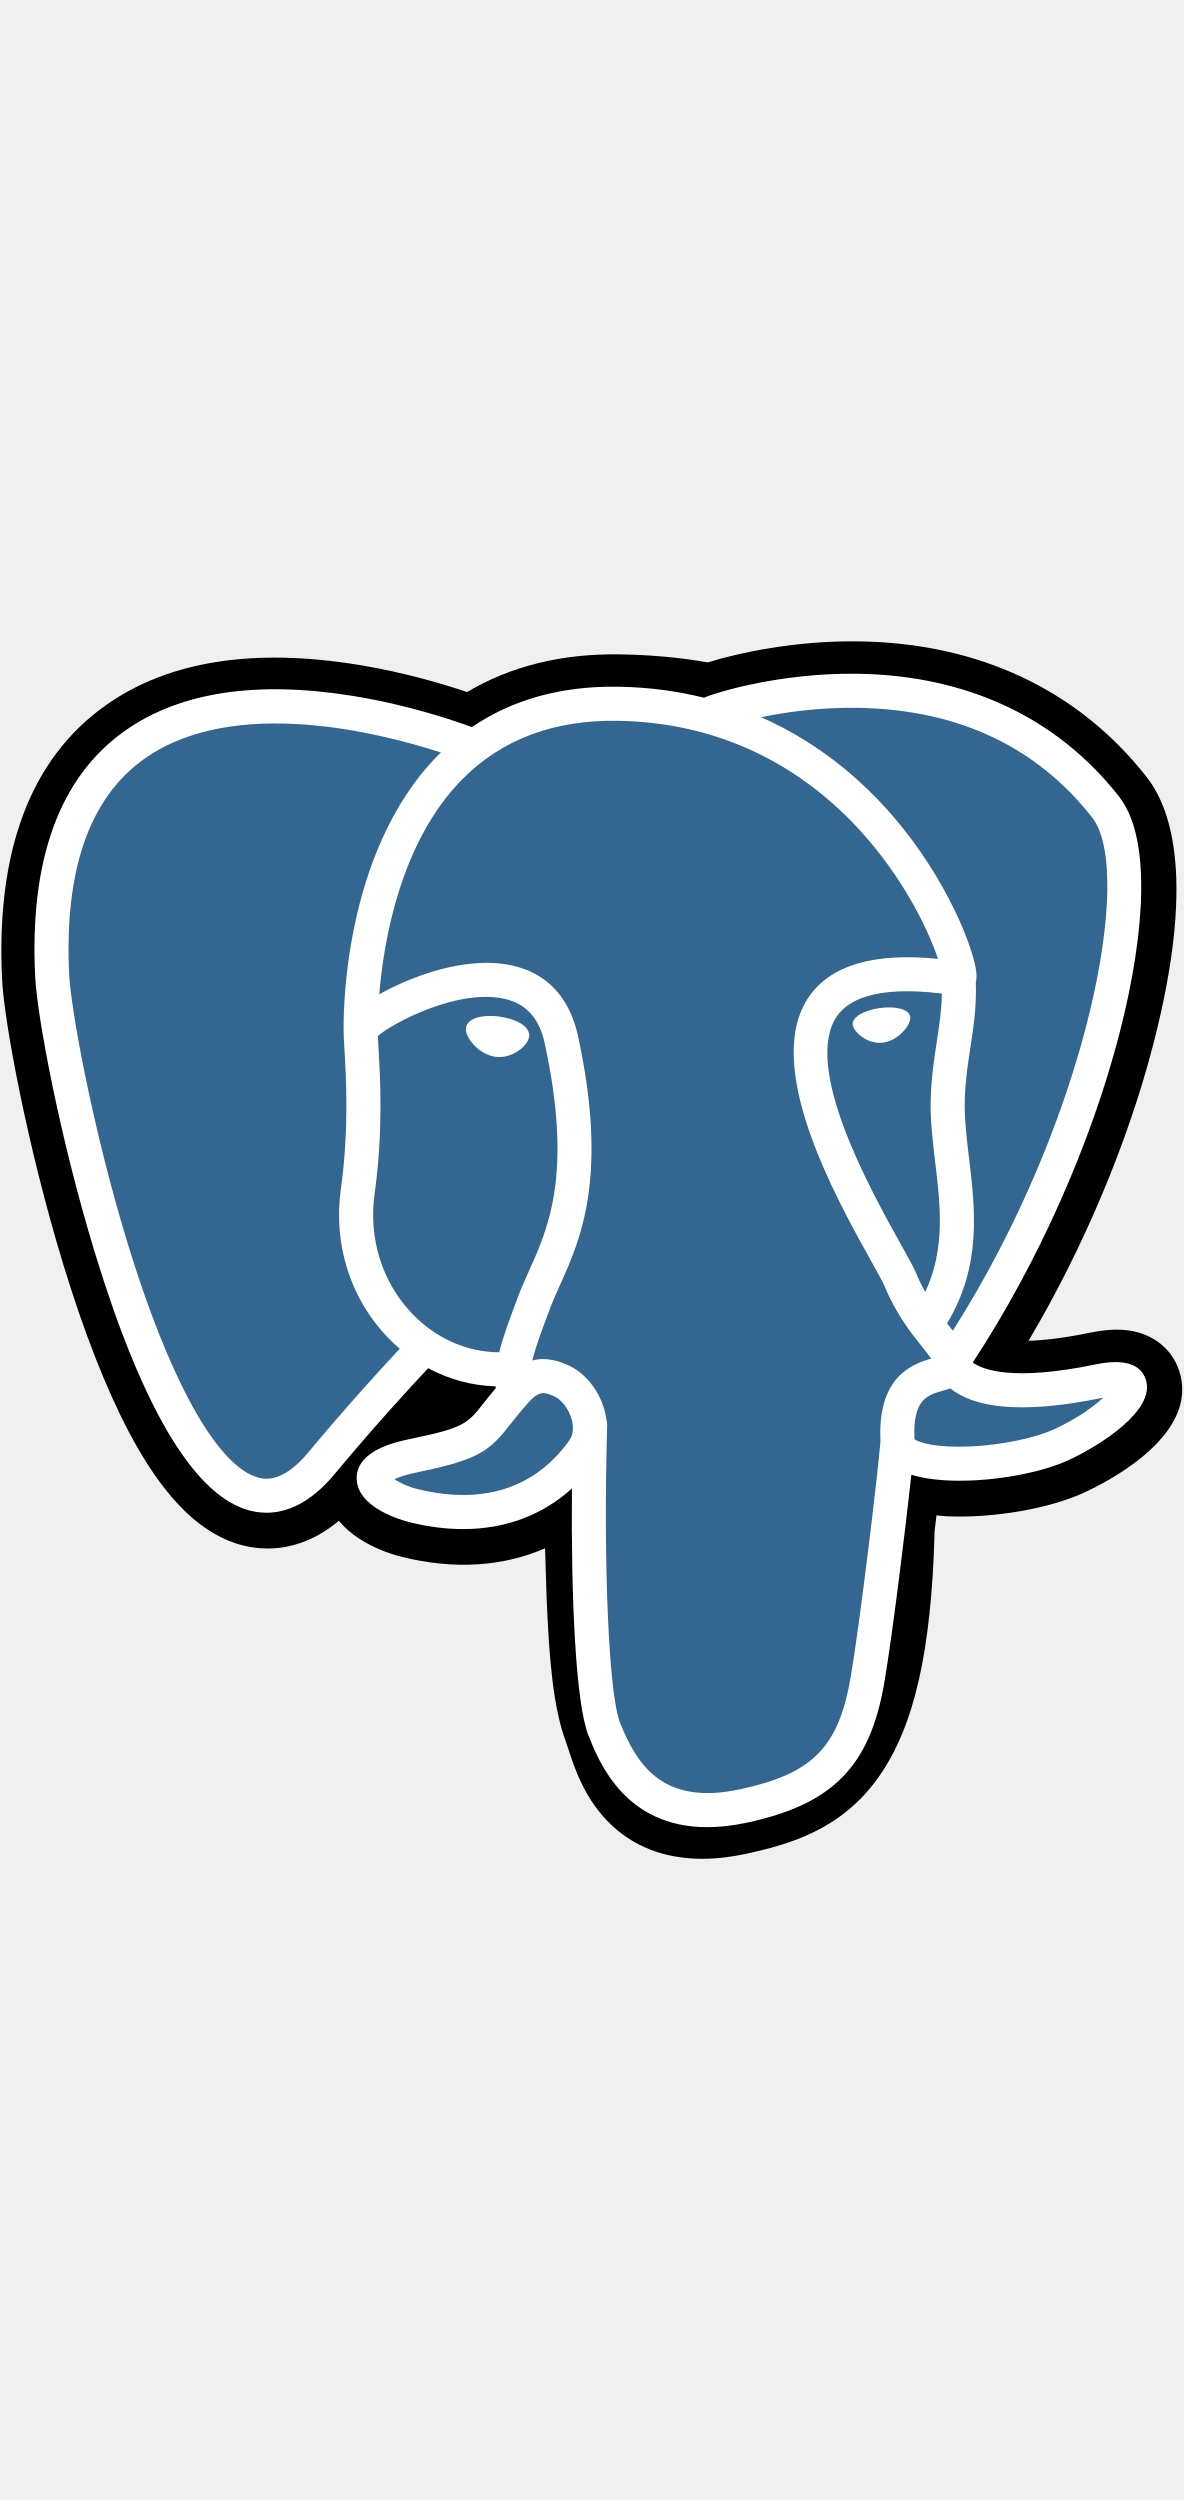
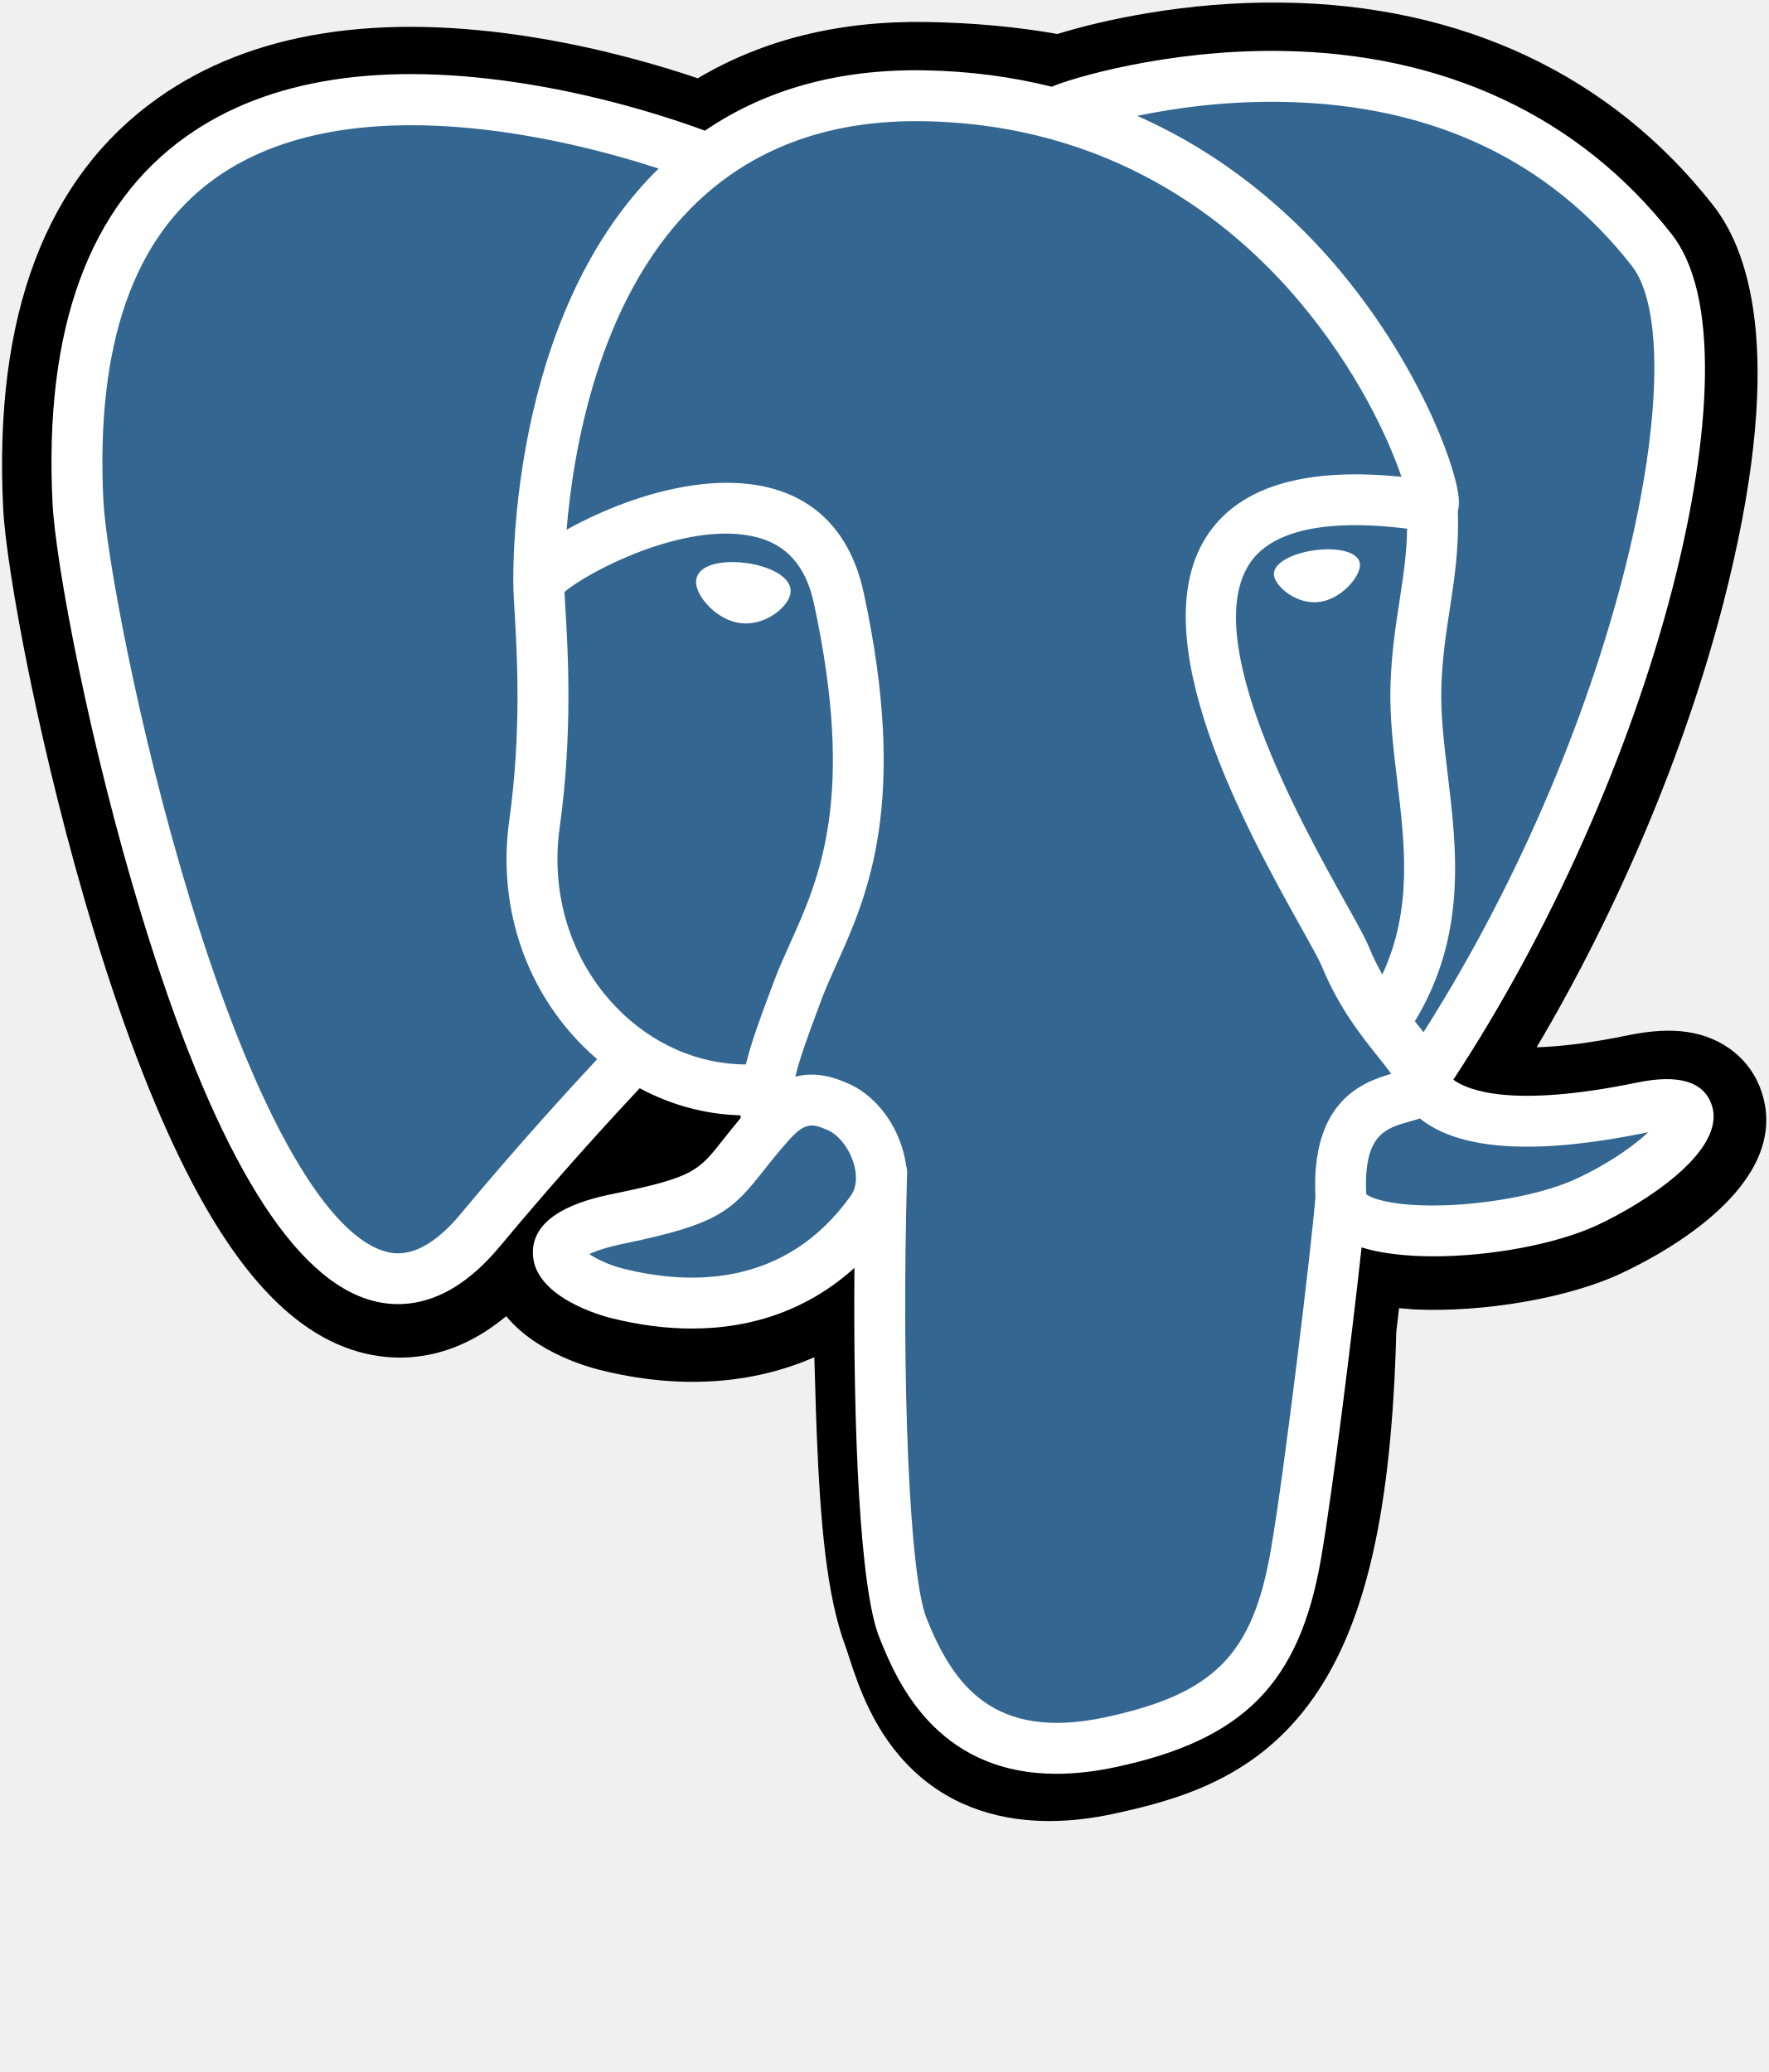
- <svg xmlns="http://www.w3.org/2000/svg" width="125px" height="264px" viewBox="0 0 256 264" version="1.1" preserveAspectRatio="xMidYMid">
+ <svg xmlns="http://www.w3.org/2000/svg" width="" height="120" viewBox="0 0 256 300" version="1.1" preserveAspectRatio="xMidYMid">
  <g>
    <path d="M255.008,158.086 C253.473,153.437 249.452,150.199 244.252,149.422 C241.8,149.056 238.992,149.212 235.669,149.897 C229.877,151.092 225.58,151.547 222.444,151.635 C234.281,131.65 243.906,108.86 249.447,87.407 C258.406,52.718 253.619,36.915 248.024,29.767 C233.217,10.848 211.614,0.683 185.552,0.372 C171.649,0.202 159.444,2.947 153.077,4.921 C147.149,3.875 140.775,3.291 134.086,3.183 C121.55,2.983 110.473,5.716 101.008,11.333 C95.767,9.561 87.358,7.063 77.646,5.469 C54.804,1.719 36.394,4.641 22.928,14.154 C6.622,25.672 -0.937,45.684 0.461,73.634 C0.905,82.508 5.869,109.508 13.685,135.114 C18.177,149.832 22.967,162.054 27.922,171.444 C34.949,184.759 42.468,192.6 50.909,195.416 C55.64,196.992 64.236,198.096 73.277,190.567 C74.423,191.954 75.952,193.333 77.981,194.614 C80.558,196.239 83.709,197.567 86.856,198.354 C98.197,201.189 108.82,200.48 117.883,196.506 C117.939,198.118 117.982,199.658 118.018,200.988 C118.079,203.145 118.138,205.26 118.217,207.238 C118.754,220.612 119.664,231.011 122.36,238.287 C122.508,238.688 122.707,239.297 122.917,239.944 C124.262,244.062 126.511,250.956 132.233,256.355 C138.158,261.948 145.325,263.663 151.889,263.663 C155.181,263.663 158.322,263.231 161.077,262.641 C170.897,260.536 182.05,257.33 190.118,245.842 C197.746,234.982 201.454,218.625 202.125,192.851 C202.212,192.123 202.292,191.427 202.369,190.764 C202.422,190.316 202.475,189.859 202.529,189.402 L204.326,189.56 L204.789,189.591 C214.791,190.047 227.021,187.926 234.532,184.437 C240.467,181.683 259.486,171.642 255.008,158.086" fill="#000000" />
    <path d="M237.906,160.722 C208.166,166.857 206.121,156.788 206.121,156.788 C237.522,110.195 250.648,51.052 239.32,36.577 C208.417,-2.908 154.922,15.766 154.029,16.25 L153.742,16.302 C147.866,15.082 141.291,14.356 133.9,14.235 C120.444,14.014 110.236,17.763 102.49,23.637 C102.49,23.637 7.06,-15.677 11.499,73.081 C12.443,91.963 38.563,215.954 69.717,178.503 C81.104,164.808 92.106,153.229 92.106,153.229 C97.571,156.859 104.113,158.711 110.971,158.046 L111.504,157.594 C111.338,159.294 111.414,160.957 111.717,162.926 C103.691,171.893 106.05,173.467 90.006,176.77 C73.771,180.116 83.308,186.072 89.535,187.629 C97.084,189.517 114.548,192.191 126.348,175.672 L125.878,177.557 C129.022,180.076 131.23,193.94 130.86,206.509 C130.49,219.077 130.243,227.706 132.721,234.446 C135.199,241.186 137.668,256.351 158.76,251.832 C176.383,248.055 185.516,238.268 186.787,221.943 C187.688,210.336 189.729,212.052 189.857,201.675 L191.494,196.763 C193.381,181.03 191.794,175.954 202.651,178.315 L205.29,178.547 C213.282,178.91 223.741,177.261 229.88,174.408 C243.098,168.274 250.938,158.031 237.904,160.722 L237.906,160.722" fill="#336791" />
    <path d="M108.076,81.525 C105.397,81.152 102.969,81.497 101.741,82.427 C101.05,82.95 100.837,83.556 100.779,83.973 C100.625,85.078 101.4,86.3 101.875,86.93 C103.221,88.714 105.187,89.94 107.133,90.21 C107.415,90.249 107.696,90.268 107.975,90.268 C111.22,90.268 114.171,87.741 114.431,85.876 C114.756,83.54 111.365,81.983 108.076,81.525" fill="#FFFFFF" />
    <path d="M196.86,81.599 L196.86,81.599 C196.604,79.768 193.346,79.246 190.254,79.676 C187.166,80.106 184.172,81.5 184.422,83.335 C184.623,84.762 187.199,87.198 190.249,87.198 C190.507,87.198 190.767,87.181 191.029,87.144 C193.065,86.862 194.559,85.569 195.268,84.824 C196.35,83.688 196.975,82.422 196.86,81.599" fill="#FFFFFF" />
    <path d="M247.802,160.025 C246.668,156.596 243.018,155.493 236.954,156.745 C218.949,160.461 212.501,157.887 210.384,156.328 C224.379,135.007 235.892,109.236 242.103,85.191 C245.045,73.801 246.67,63.223 246.803,54.602 C246.95,45.138 245.338,38.184 242.014,33.936 C228.612,16.811 208.942,7.625 185.132,7.373 C168.763,7.189 154.933,11.378 152.252,12.556 C146.606,11.152 140.451,10.29 133.75,10.18 C121.462,9.981 110.84,12.923 102.046,18.919 C98.226,17.498 88.354,14.109 76.281,12.164 C55.409,8.803 38.823,11.35 26.987,19.735 C12.864,29.741 6.344,47.627 7.607,72.894 C8.032,81.396 12.876,107.548 20.52,132.593 C30.582,165.557 41.519,184.218 53.028,188.057 C54.375,188.506 55.929,188.82 57.641,188.82 C61.839,188.82 66.986,186.928 72.341,180.49 C81.236,169.789 89.541,160.822 92.602,157.564 C97.126,159.992 102.096,161.348 107.179,161.484 C107.188,161.617 107.202,161.75 107.214,161.882 C106.194,163.092 105.357,164.152 104.644,165.057 C101.122,169.528 100.389,170.459 89.052,172.793 C85.827,173.459 77.261,175.224 77.136,181.228 C77,187.788 87.261,190.543 88.43,190.835 C92.504,191.855 96.429,192.358 100.172,192.358 C109.275,192.357 117.286,189.366 123.688,183.577 C123.491,206.963 124.466,230.007 127.274,237.028 C129.573,242.776 135.192,256.823 152.938,256.822 C155.542,256.822 158.408,256.519 161.561,255.843 C180.082,251.872 188.125,243.687 191.236,225.64 C192.901,215.995 195.758,192.964 197.102,180.61 C199.938,181.495 203.589,181.9 207.536,181.899 C215.768,181.899 225.267,180.15 231.224,177.385 C237.916,174.277 249.992,166.651 247.802,160.025 L247.802,160.025 Z M203.696,76.545 C203.635,80.192 203.133,83.503 202.601,86.959 C202.028,90.676 201.436,94.519 201.287,99.184 C201.14,103.724 201.707,108.445 202.255,113.009 C203.363,122.228 204.5,131.721 200.099,141.087 C199.415,139.872 198.754,138.546 198.149,137.078 C197.602,135.752 196.414,133.622 194.77,130.674 C188.37,119.198 173.385,92.324 181.056,81.358 C183.341,78.094 189.14,74.738 203.696,76.545 L203.696,76.545 Z M186.052,14.758 C207.386,15.229 224.261,23.21 236.21,38.478 C245.374,50.189 235.283,103.476 206.07,149.447 C205.781,149.08 205.488,148.71 205.184,148.33 C205.063,148.178 204.939,148.024 204.814,147.868 C212.363,135.401 210.887,123.066 209.573,112.13 C209.033,107.642 208.524,103.403 208.653,99.421 C208.787,95.2 209.345,91.581 209.885,88.081 C210.548,83.768 211.223,79.305 211.037,74.044 C211.176,73.492 211.232,72.84 211.159,72.066 C210.684,67.021 204.924,51.922 193.184,38.255 C186.762,30.781 177.397,22.416 164.61,16.774 C170.11,15.634 177.631,14.571 186.052,14.758 L186.052,14.758 Z M66.674,175.778 C60.774,182.872 56.7,181.512 55.36,181.066 C46.629,178.154 36.5,159.702 27.569,130.442 C19.841,105.124 15.325,79.665 14.967,72.526 C13.839,49.948 19.312,34.213 31.235,25.757 C50.639,11.997 82.541,20.233 95.36,24.41 C95.176,24.592 94.984,24.762 94.802,24.947 C73.766,46.191 74.265,82.488 74.317,84.706 C74.315,85.562 74.387,86.774 74.485,88.441 C74.847,94.546 75.521,105.908 73.721,118.775 C72.049,130.732 75.735,142.435 83.832,150.884 C84.67,151.758 85.545,152.58 86.449,153.352 C82.845,157.212 75.012,165.748 66.674,175.778 L66.674,175.778 Z M89.153,145.785 C82.627,138.975 79.663,129.503 81.02,119.796 C82.92,106.203 82.219,94.365 81.842,88.005 C81.789,87.115 81.743,86.335 81.715,85.72 C84.788,82.995 99.029,75.365 109.184,77.692 C113.819,78.753 116.643,81.909 117.817,87.337 C123.893,115.44 118.621,127.153 114.385,136.566 C113.512,138.505 112.687,140.338 111.983,142.234 L111.437,143.7 C110.055,147.406 108.769,150.852 107.972,154.124 C101.034,154.103 94.285,151.14 89.153,145.785 L89.153,145.785 Z M90.218,183.685 C88.192,183.179 86.37,182.3 85.301,181.571 C86.194,181.15 87.783,180.579 90.539,180.012 C103.876,177.266 105.936,175.328 110.434,169.617 C111.465,168.308 112.634,166.823 114.253,165.015 C114.253,165.014 114.254,165.014 114.255,165.013 C116.666,162.313 117.769,162.771 119.769,163.601 C121.39,164.272 122.969,166.303 123.609,168.539 C123.912,169.595 124.252,171.6 123.139,173.159 C113.743,186.315 100.051,186.146 90.218,183.685 L90.218,183.685 Z M160.017,248.637 C143.701,252.133 137.924,243.808 134.117,234.291 C131.66,228.147 130.452,200.44 131.309,169.844 C131.32,169.437 131.262,169.043 131.15,168.674 C131.052,167.96 130.902,167.238 130.694,166.512 C129.42,162.06 126.315,158.336 122.59,156.792 C121.11,156.179 118.394,155.054 115.13,155.889 C115.826,153.021 117.033,149.782 118.342,146.275 L118.891,144.8 C119.509,143.137 120.285,141.414 121.105,139.59 C125.538,129.742 131.609,116.253 125.02,85.78 C122.552,74.366 114.31,68.792 101.816,70.087 C94.325,70.862 87.473,73.884 84.055,75.617 C83.32,75.989 82.648,76.349 82.02,76.699 C82.974,65.199 86.578,43.707 100.061,30.11 C108.549,21.549 119.854,17.321 133.628,17.549 C160.769,17.993 178.172,31.921 187.994,43.528 C196.458,53.529 201.041,63.604 202.87,69.037 C189.115,67.639 179.76,70.354 175.018,77.134 C164.701,91.882 180.662,120.506 188.333,134.263 C189.74,136.784 190.954,138.963 191.336,139.889 C193.834,145.943 197.068,149.985 199.429,152.935 C200.153,153.839 200.855,154.716 201.389,155.482 C197.223,156.683 189.74,159.458 190.422,173.329 C189.872,180.289 185.961,212.875 183.974,224.388 C181.351,239.598 175.754,245.263 160.017,248.637 L160.017,248.637 Z M228.121,170.701 C223.861,172.678 216.732,174.162 209.96,174.48 C202.479,174.83 198.672,173.642 197.776,172.911 C197.355,164.267 200.573,163.364 203.978,162.408 C204.513,162.257 205.035,162.111 205.539,161.935 C205.852,162.19 206.195,162.443 206.571,162.691 C212.583,166.659 223.306,167.087 238.445,163.962 C238.5,163.951 238.556,163.94 238.611,163.929 C236.569,165.838 233.075,168.4 228.121,170.701 L228.121,170.701 Z" fill="#FFFFFF" />
  </g>
</svg>
